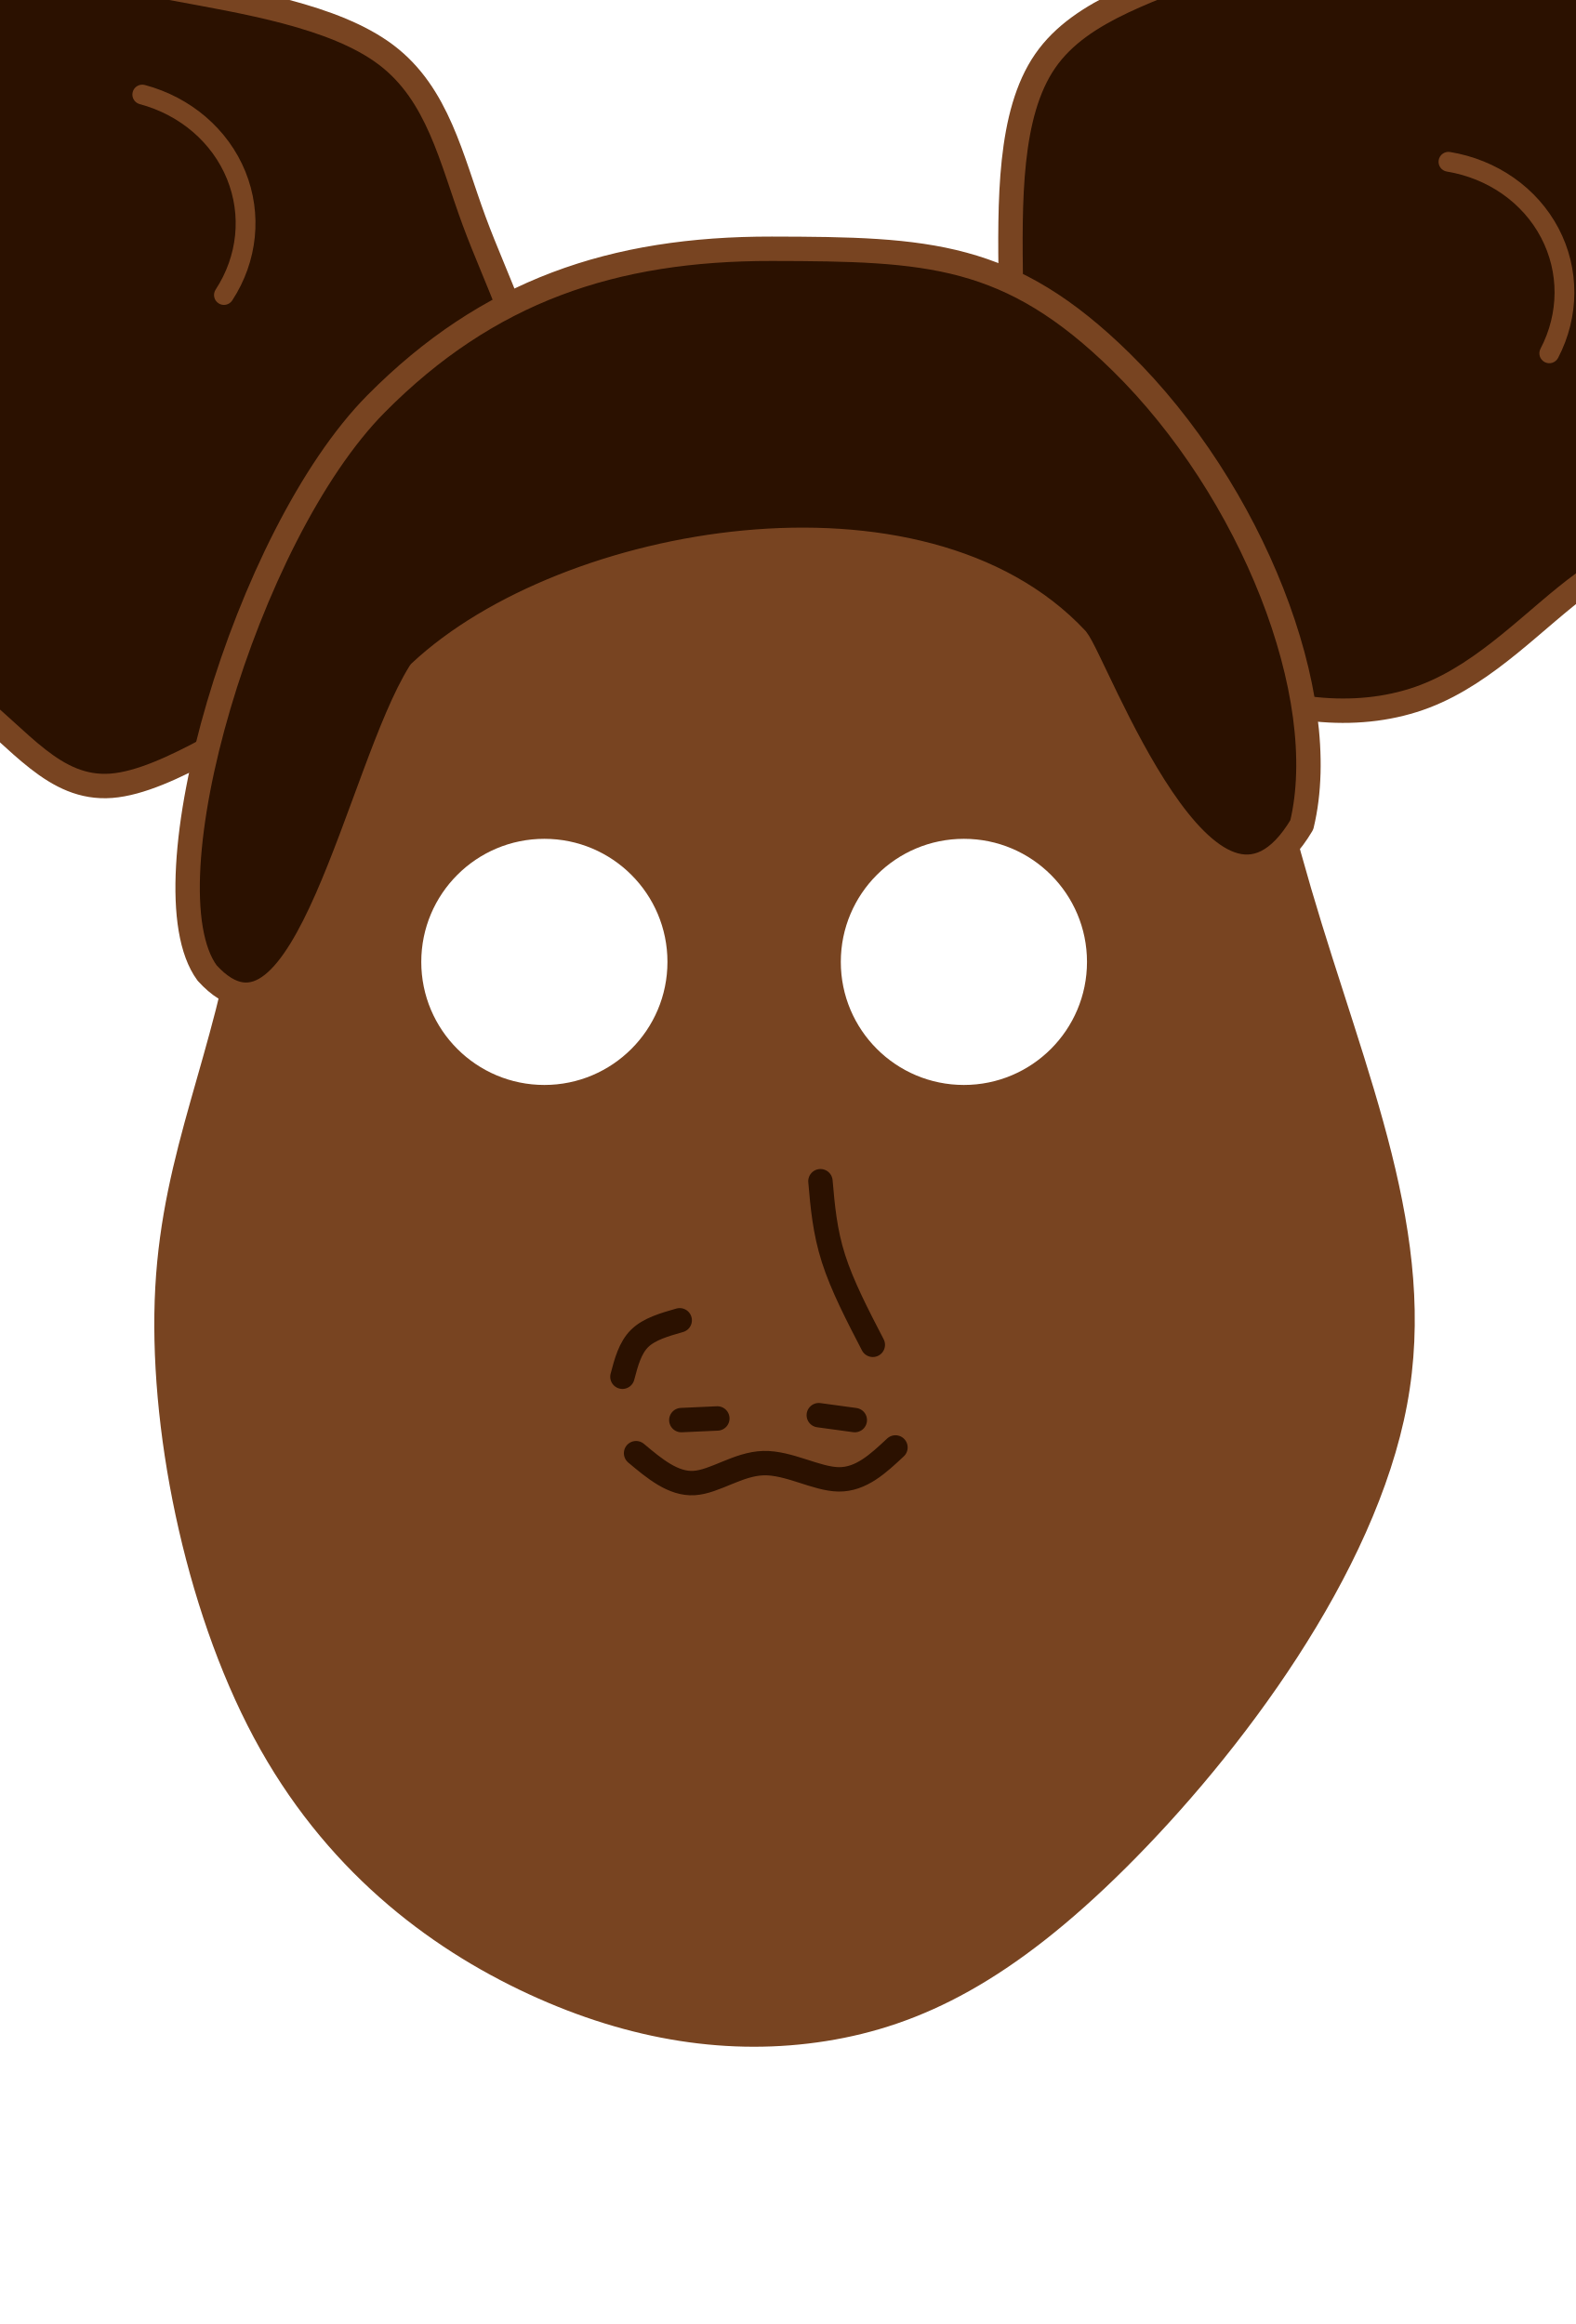
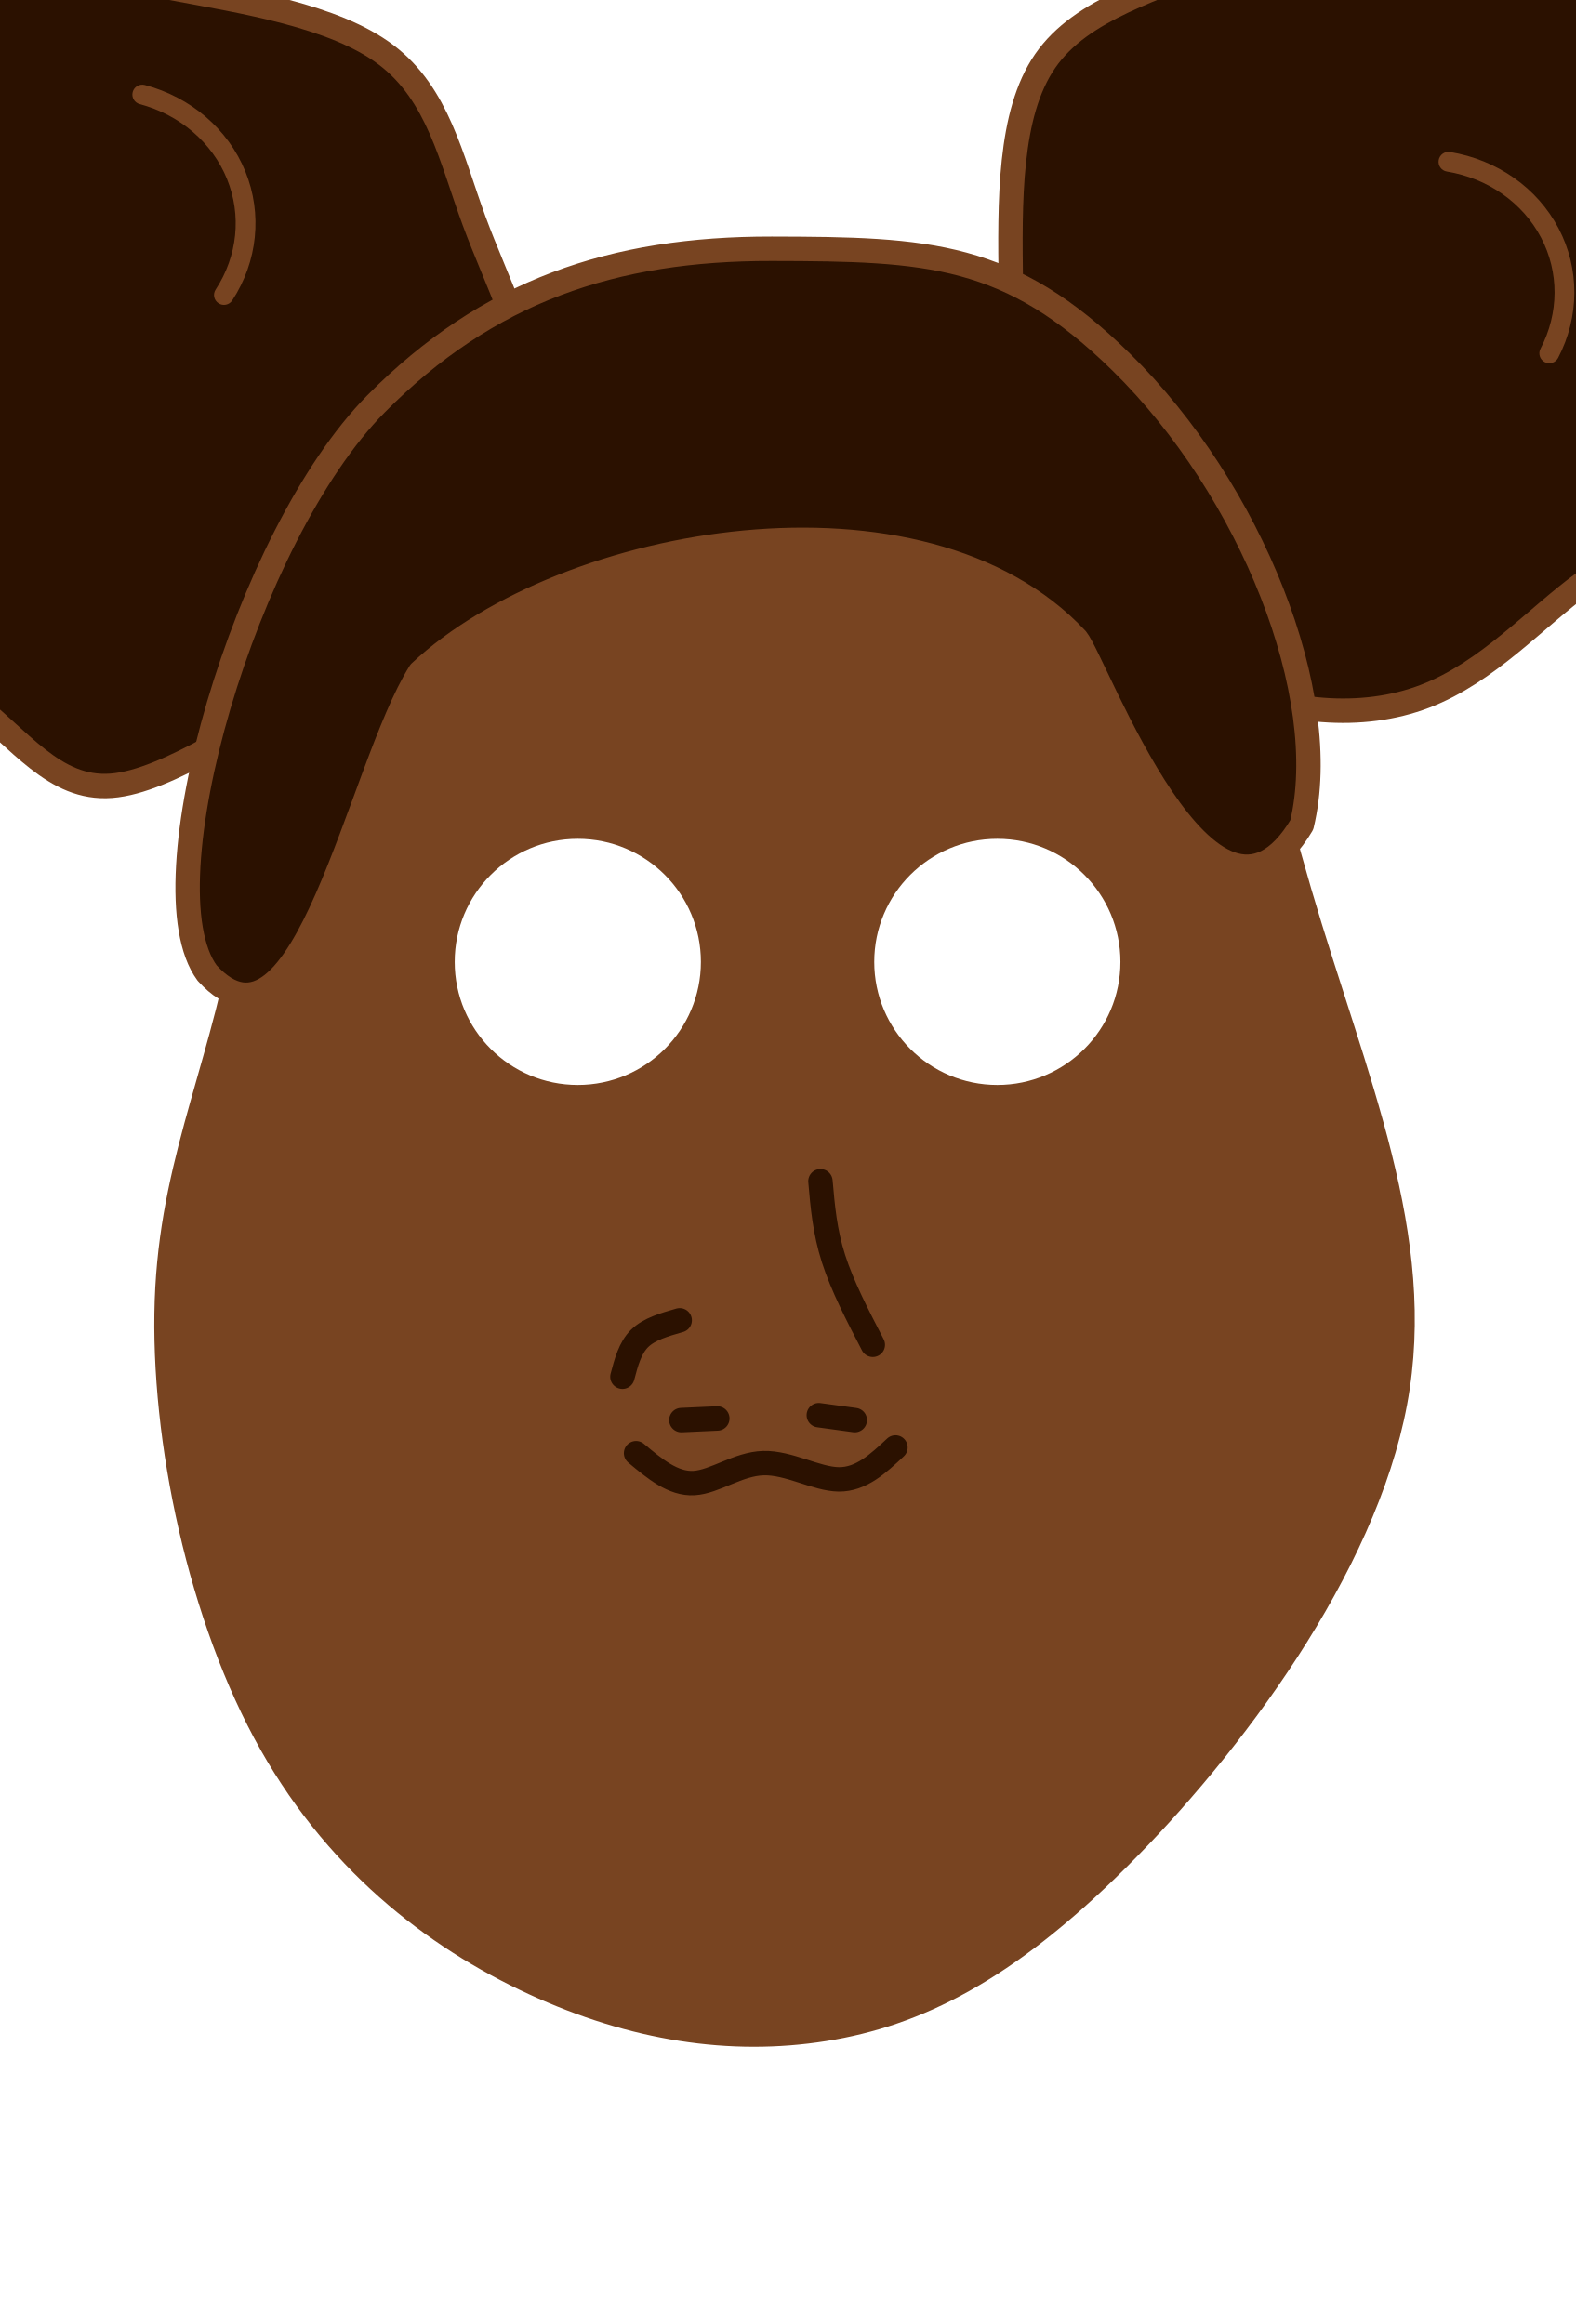
<svg xmlns="http://www.w3.org/2000/svg" width="731.838" height="1080" viewBox="0 0 193.632 285.75" version="1.1" id="svg5">
  <defs id="defs2">
    </defs>
  <g id="layer1">
    <path style="fill:#2b1100;fill-opacity:1;stroke:#784421;stroke-width:3;stroke-linecap:round;stroke-linejoin:round;stroke-miterlimit:4;stroke-dasharray:none;stroke-opacity:1" d="m 124.261,34.99 c -0.134,-10.26 -0.268,-20.989 4.225,-27.493 4.493,-6.505 13.613,-8.785 22.196,-12.54 8.583,-3.755 16.63,-8.986 24.141,-9.656 7.511,-0.67 14.484,3.219 18.374,6.974 3.889,3.755 4.694,7.376 8.516,12.271 3.822,4.895 10.662,11.064 13.076,17.435 2.414,6.37 0.402,12.942 -0.738,19.916 -1.14,6.974 -1.408,14.35 -4.493,18.977 -3.085,4.627 -8.985,6.504 -14.887,10.796 -5.901,4.292 -11.802,10.997 -19.514,13.948 -7.711,2.95 -17.233,2.146 -25.951,-1.945 C 140.489,79.583 132.577,72.207 128.553,63.624 124.53,55.04 124.396,45.25 124.261,34.99 Z" id="path24079" />
    <path style="fill:#2b1100;fill-opacity:1;stroke:#784421;stroke-width:3;stroke-linecap:round;stroke-linejoin:round;stroke-miterlimit:4;stroke-dasharray:none;stroke-opacity:1" d="M 65.922,51.017 C 65.117,42.166 61.094,34.789 58.278,27.145 55.461,19.5 53.852,11.588 47.481,6.759 41.111,1.931 29.98,0.188 20.994,-1.489 12.008,-3.165 5.169,-4.775 -0.598,-2.696 -6.366,-0.617 -11.059,5.15 -16.96,11.051 c -5.901,5.901 -13.009,11.936 -15.021,20.05 -2.012,8.114 1.073,18.307 2.749,25.884 1.676,7.577 1.945,12.54 6.304,16.697 4.359,4.157 12.808,7.51 19.111,12.339 6.303,4.828 10.461,11.131 17.502,10.595 7.041,-0.537 16.965,-7.913 25.482,-11.735 8.516,-3.822 15.624,-4.09 20.385,-9.388 4.761,-5.297 7.175,-15.624 6.37,-24.475 z" id="path25212" />
-     <path id="path994-8" style="fill:#784421;stroke:none;stroke-width:0.1;stroke-linejoin:round" d="m 109.416,34.099 c -4.268,0.066 -8.808,0.429 -13.601,0.91 -19.171,1.924 -42.389,5.744 -53.582,19.92 -11.193,14.176 -10.359,38.705 -13.114,56.752 -2.755,18.047 -9.098,29.611 -10.03,46.585 -0.932,16.974 3.544,39.355 12.126,55.396 8.582,16.041 21.267,25.739 33.765,31.521 12.499,5.782 24.81,7.647 36.562,5.781 11.752,-1.865 22.946,-7.46 36.893,-21.342 13.948,-13.882 30.649,-36.05 34.538,-56.91 3.889,-20.86 -5.036,-40.41 -11.795,-63.473 C 154.419,86.177 149.826,59.606 139.968,46.332 132.574,36.377 122.219,33.902 109.416,34.099 Z M 66.919,103.139 a 15.131,15.131 0 0 1 15.131,15.131 15.131,15.131 0 0 1 -15.131,15.132 15.131,15.131 0 0 1 -15.132,-15.132 15.131,15.131 0 0 1 15.132,-15.131 z m 51.574,0 a 15.131,15.131 0 0 1 15.131,15.131 15.131,15.131 0 0 1 -15.131,15.132 15.131,15.131 0 0 1 -15.132,-15.132 15.131,15.131 0 0 1 15.132,-15.131 z" />
+     <path id="path994-8" style="fill:#784421;stroke:none;stroke-width:0.378;stroke-linejoin:round" d="M 422.506 128.863 C 419.554 128.826 416.567 128.832 413.543 128.879 C 397.413 129.127 380.251 130.499 362.137 132.316 C 289.679 139.587 201.926 154.027 159.621 207.605 C 117.317 261.184 120.469 353.893 110.057 422.102 C 99.644 490.31 75.671 534.019 72.146 598.172 C 68.622 662.325 85.542 746.915 117.977 807.541 C 150.411 868.167 198.354 904.825 245.594 926.678 C 292.833 948.531 339.363 955.578 383.781 948.527 C 428.199 941.477 470.506 920.331 523.221 867.863 C 575.936 815.396 639.059 731.612 653.758 652.771 C 668.457 573.931 634.726 500.039 609.178 412.873 C 583.63 325.708 566.27 225.283 529.012 175.115 C 502.814 139.841 466.779 129.416 422.506 128.863 z M 268.459 389.816 A 57.189 57.189 0 0 1 325.646 447.004 A 57.189 57.189 0 0 1 268.459 504.197 A 57.189 57.189 0 0 1 211.266 447.004 A 57.189 57.189 0 0 1 268.459 389.816 z M 463.385 389.816 A 57.189 57.189 0 0 1 520.572 447.004 A 57.189 57.189 0 0 1 463.385 504.197 A 57.189 57.189 0 0 1 406.191 447.004 A 57.189 57.189 0 0 1 463.385 389.816 z " transform="scale(0.2645833)" />
    <path style="fill:#2b1100;fill-opacity:1;stroke:#784421;stroke-width:3;stroke-linecap:round;stroke-linejoin:round;stroke-miterlimit:4;stroke-dasharray:none;stroke-opacity:1" d="M 46.23,49.65 C 59.973,35.777 75.352,30.555 94.879,30.589 c 19.251,0.034 29.227,0.448 42.959,13.94 15.966,15.687 26.04,40.962 22.191,56.9 C 148.78,120.284 134.691,81.432 132.339,78.587 113.35,58.253 69.527,65.9 51.636,82.652 44.165,94.538 37.304,132.654 25.462,119.637 17.619,108.976 30.187,65.845 46.23,49.65 Z" id="path26175" />
    <path style="color:#000000;fill:#784421;stroke-linecap:round;stroke-linejoin:round;-inkscape-stroke:none" d="m -12.136,34.102 a 1.218,1.218 0 0 0 -0.82,0.441 c -3.604,4.425 -4.818,10.213 -3.252,15.607 1.566,5.395 5.713,9.77 11.18,11.859 a 1.218,1.218 0 0 0 1.574,-0.703 1.218,1.218 0 0 0 -0.703,-1.574 C -8.949,57.901 -12.526,54.098 -13.869,49.472 c -1.343,-4.626 -0.318,-9.559 2.801,-13.389 a 1.218,1.218 0 0 0 -0.176,-1.713 1.218,1.218 0 0 0 -0.893,-0.268 z" id="path11431" />
    <path style="color:#000000;fill:#784421;stroke-linecap:round;stroke-linejoin:round;-inkscape-stroke:none" d="m 178.258,18.69 a 1.218,1.218 0 0 0 -1.4,1.004 1.218,1.218 0 0 0 1.004,1.4 c 5.062,0.834 9.329,3.844 11.572,8.107 2.244,4.263 2.229,9.301 -0.059,13.678 a 1.218,1.218 0 0 0 0.516,1.643 1.218,1.218 0 0 0 1.645,-0.514 c 2.644,-5.058 2.671,-10.971 0.055,-15.941 -2.616,-4.971 -7.558,-8.426 -13.332,-9.377 z" id="path11431-4" />
    <path style="color:#000000;fill:#784421;stroke-linecap:round;stroke-linejoin:round;-inkscape-stroke:none" d="m 17.805,10.45 a 1.218,1.218 0 0 0 -1.49,0.861 1.218,1.218 0 0 0 0.861,1.492 c 4.956,1.324 8.908,4.736 10.725,9.197 1.817,4.462 1.311,9.475 -1.393,13.607 a 1.218,1.218 0 0 0 0.354,1.686 1.218,1.218 0 0 0 1.686,-0.352 c 3.125,-4.776 3.73,-10.659 1.611,-15.861 -2.119,-5.202 -6.7,-9.121 -12.354,-10.631 z" id="path11431-2" />
    <path style="fill:none;fill-opacity:1;stroke:#2b1100;stroke-width:3;stroke-linecap:round;stroke-linejoin:round;stroke-miterlimit:4;stroke-dasharray:none;stroke-opacity:1" d="m 78.193,178.678 c 2.28,1.911 4.56,3.822 7.125,3.671 2.565,-0.151 5.415,-2.364 8.533,-2.448 3.118,-0.084 6.505,1.961 9.254,1.995 2.749,0.033 4.861,-1.945 6.974,-3.923" id="path35119" />
    <path style="fill:none;fill-opacity:1;stroke:#2b1100;stroke-width:3;stroke-linecap:round;stroke-linejoin:round;stroke-miterlimit:4;stroke-dasharray:none;stroke-opacity:1" d="m 100.857,145.238 c 0.268,3.085 0.536,6.17 1.609,9.522 1.073,3.353 2.951,6.974 4.828,10.595" id="path35236" />
    <path style="fill:none;fill-opacity:1;stroke:#2b1100;stroke-width:3;stroke-linecap:round;stroke-linejoin:round;stroke-miterlimit:4;stroke-dasharray:none;stroke-opacity:1" d="m 83.757,174.609 c 1.476,-0.067 2.951,-0.134 4.426,-0.201" id="path35240" />
    <path style="fill:none;fill-opacity:1;stroke:#2b1100;stroke-width:3;stroke-linecap:round;stroke-linejoin:round;stroke-miterlimit:4;stroke-dasharray:none;stroke-opacity:1" d="m 100.655,174.005 c 1.476,0.201 2.951,0.402 4.426,0.604" id="path35244" />
    <path style="fill:none;fill-opacity:1;stroke:#2b1100;stroke-width:3;stroke-linecap:round;stroke-linejoin:round;stroke-miterlimit:4;stroke-dasharray:none;stroke-opacity:1" d="m 83.556,162.338 c -1.877,0.536 -3.755,1.073 -4.929,2.23 -1.174,1.157 -1.643,2.934 -2.112,4.711" id="path35760" />
  </g>
</svg>
